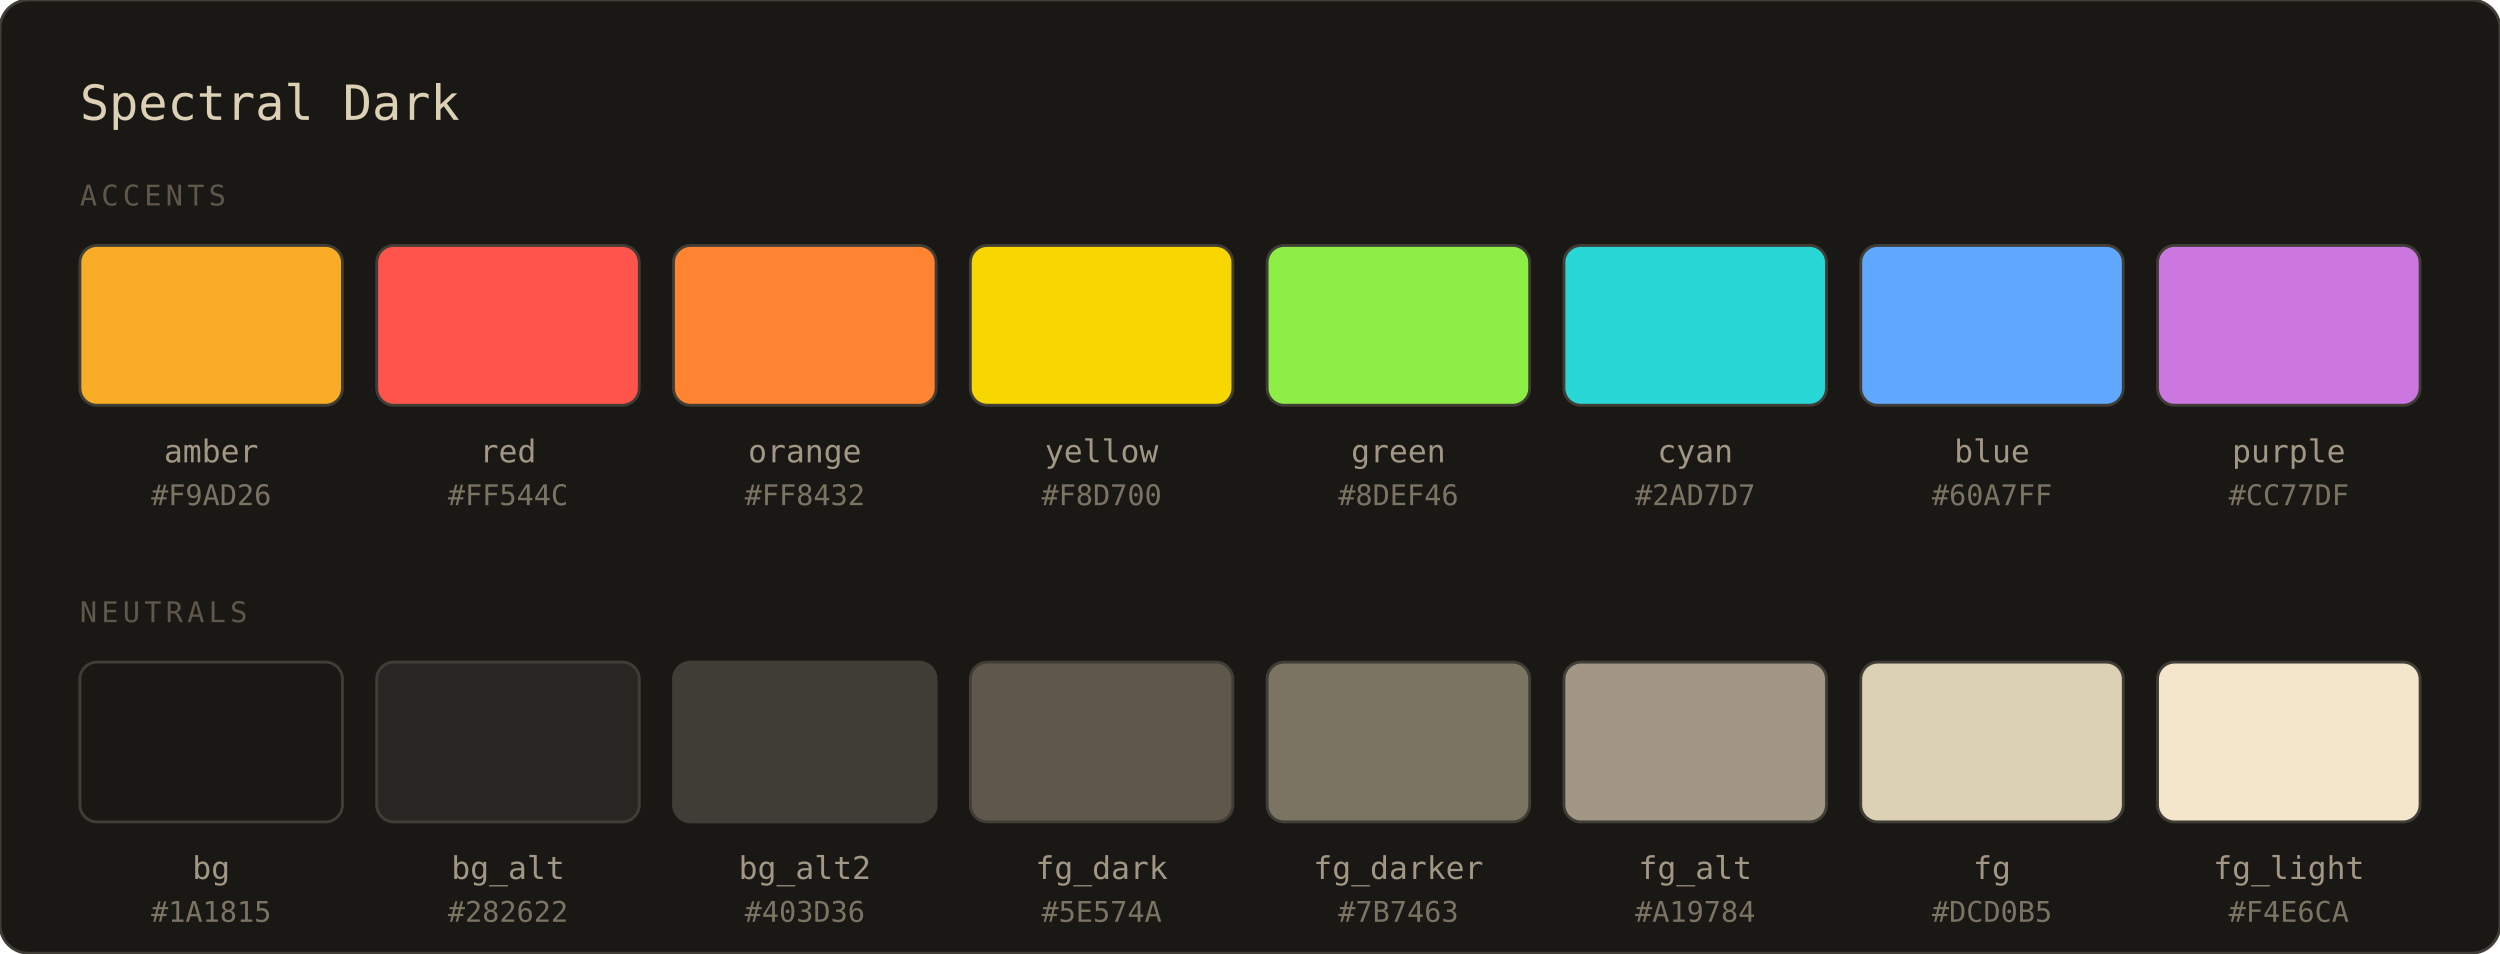
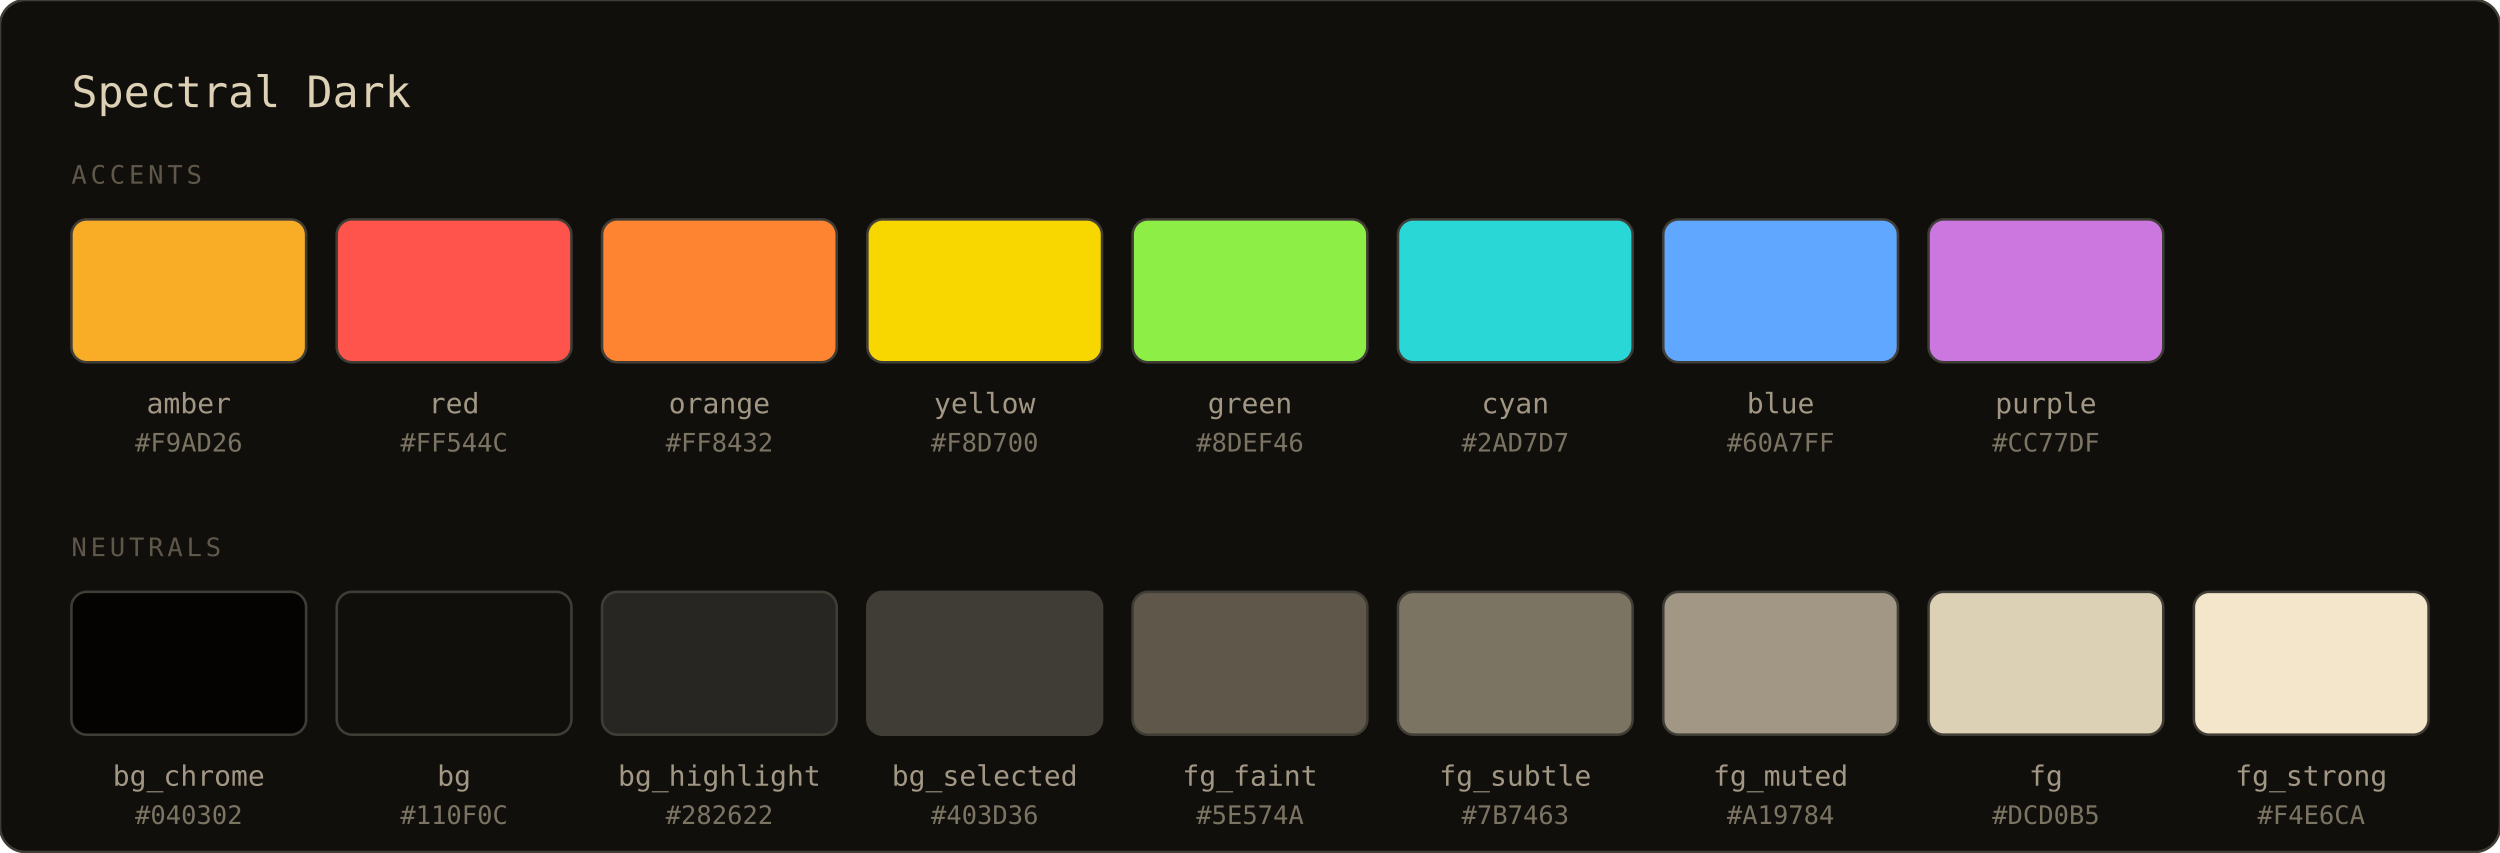
- <svg xmlns="http://www.w3.org/2000/svg" width="876" height="334" viewBox="0 0 876 334" font-family="'JetBrains Mono', 'JetBrainsMono Nerd Font', 'Fira Code', 'Cascadia Code', 'IBM Plex Mono', 'Source Code Pro', 'Hack', 'Iosevka', ui-monospace, 'SF Mono', SFMono-Regular, Menlo, Consolas, 'DejaVu Sans Mono', 'Liberation Mono', monospace">
-   <rect width="876" height="334" rx="10" fill="#1a1815" stroke="#403d36" />
+ <svg xmlns="http://www.w3.org/2000/svg" width="980" height="334" viewBox="0 0 980 334" font-family="'JetBrains Mono', 'JetBrainsMono Nerd Font', 'Fira Code', 'Cascadia Code', 'IBM Plex Mono', 'Source Code Pro', 'Hack', 'Iosevka', ui-monospace, 'SF Mono', SFMono-Regular, Menlo, Consolas, 'DejaVu Sans Mono', 'Liberation Mono', monospace">
+   <rect width="980" height="334" rx="10" fill="#110f0c" stroke="#403d36" />
  <text x="28" y="42" font-size="17" fill="#dcd0b5">Spectral Dark</text>
  <text x="28" y="72" font-size="10" letter-spacing="1.5" fill="#5e574a">ACCENTS</text>
  <text x="28" y="218" font-size="10" letter-spacing="1.5" fill="#5e574a">NEUTRALS</text>
  <rect x="28" y="86.0" width="92" height="56" rx="6" fill="#f9ad26" stroke="#403d36" />
  <text x="74" y="162" text-anchor="middle" font-size="11" fill="#a19784">amber</text>
  <text x="74" y="177" text-anchor="middle" font-size="10" fill="#7b7463">#F9AD26</text>
  <rect x="132" y="86.0" width="92" height="56" rx="6" fill="#ff544c" stroke="#403d36" />
  <text x="178" y="162" text-anchor="middle" font-size="11" fill="#a19784">red</text>
  <text x="178" y="177" text-anchor="middle" font-size="10" fill="#7b7463">#FF544C</text>
  <rect x="236" y="86.0" width="92" height="56" rx="6" fill="#ff8432" stroke="#403d36" />
  <text x="282" y="162" text-anchor="middle" font-size="11" fill="#a19784">orange</text>
  <text x="282" y="177" text-anchor="middle" font-size="10" fill="#7b7463">#FF8432</text>
  <rect x="340" y="86.0" width="92" height="56" rx="6" fill="#f8d700" stroke="#403d36" />
  <text x="386" y="162" text-anchor="middle" font-size="11" fill="#a19784">yellow</text>
  <text x="386" y="177" text-anchor="middle" font-size="10" fill="#7b7463">#F8D700</text>
  <rect x="444" y="86.0" width="92" height="56" rx="6" fill="#8def46" stroke="#403d36" />
  <text x="490" y="162" text-anchor="middle" font-size="11" fill="#a19784">green</text>
  <text x="490" y="177" text-anchor="middle" font-size="10" fill="#7b7463">#8DEF46</text>
  <rect x="548" y="86.0" width="92" height="56" rx="6" fill="#2ad7d7" stroke="#403d36" />
  <text x="594" y="162" text-anchor="middle" font-size="11" fill="#a19784">cyan</text>
  <text x="594" y="177" text-anchor="middle" font-size="10" fill="#7b7463">#2AD7D7</text>
  <rect x="652" y="86.0" width="92" height="56" rx="6" fill="#60a7ff" stroke="#403d36" />
  <text x="698" y="162" text-anchor="middle" font-size="11" fill="#a19784">blue</text>
  <text x="698" y="177" text-anchor="middle" font-size="10" fill="#7b7463">#60A7FF</text>
  <rect x="756" y="86.0" width="92" height="56" rx="6" fill="#cc77df" stroke="#403d36" />
  <text x="802" y="162" text-anchor="middle" font-size="11" fill="#a19784">purple</text>
  <text x="802" y="177" text-anchor="middle" font-size="10" fill="#7b7463">#CC77DF</text>
-   <rect x="28" y="232.0" width="92" height="56" rx="6" fill="#1a1815" stroke="#403d36" />
-   <text x="74" y="308" text-anchor="middle" font-size="11" fill="#a19784">bg</text>
-   <text x="74" y="323" text-anchor="middle" font-size="10" fill="#7b7463">#1A1815</text>
-   <rect x="132" y="232.0" width="92" height="56" rx="6" fill="#282622" stroke="#403d36" />
-   <text x="178" y="308" text-anchor="middle" font-size="11" fill="#a19784">bg_alt</text>
-   <text x="178" y="323" text-anchor="middle" font-size="10" fill="#7b7463">#282622</text>
-   <rect x="236" y="232.0" width="92" height="56" rx="6" fill="#403d36" stroke="#403d36" />
-   <text x="282" y="308" text-anchor="middle" font-size="11" fill="#a19784">bg_alt2</text>
-   <text x="282" y="323" text-anchor="middle" font-size="10" fill="#7b7463">#403D36</text>
-   <rect x="340" y="232.0" width="92" height="56" rx="6" fill="#5e574a" stroke="#403d36" />
-   <text x="386" y="308" text-anchor="middle" font-size="11" fill="#a19784">fg_dark</text>
-   <text x="386" y="323" text-anchor="middle" font-size="10" fill="#7b7463">#5E574A</text>
-   <rect x="444" y="232.0" width="92" height="56" rx="6" fill="#7b7463" stroke="#403d36" />
-   <text x="490" y="308" text-anchor="middle" font-size="11" fill="#a19784">fg_darker</text>
-   <text x="490" y="323" text-anchor="middle" font-size="10" fill="#7b7463">#7B7463</text>
-   <rect x="548" y="232.0" width="92" height="56" rx="6" fill="#a19784" stroke="#403d36" />
-   <text x="594" y="308" text-anchor="middle" font-size="11" fill="#a19784">fg_alt</text>
-   <text x="594" y="323" text-anchor="middle" font-size="10" fill="#7b7463">#A19784</text>
-   <rect x="652" y="232.0" width="92" height="56" rx="6" fill="#dcd0b5" stroke="#403d36" />
-   <text x="698" y="308" text-anchor="middle" font-size="11" fill="#a19784">fg</text>
-   <text x="698" y="323" text-anchor="middle" font-size="10" fill="#7b7463">#DCD0B5</text>
-   <rect x="756" y="232.0" width="92" height="56" rx="6" fill="#f4e6ca" stroke="#403d36" />
-   <text x="802" y="308" text-anchor="middle" font-size="11" fill="#a19784">fg_light</text>
-   <text x="802" y="323" text-anchor="middle" font-size="10" fill="#7b7463">#F4E6CA</text>
+   <rect x="28" y="232.0" width="92" height="56" rx="6" fill="#040302" stroke="#403d36" />
+   <text x="74" y="308" text-anchor="middle" font-size="11" fill="#a19784">bg_chrome</text>
+   <text x="74" y="323" text-anchor="middle" font-size="10" fill="#7b7463">#040302</text>
+   <rect x="132" y="232.0" width="92" height="56" rx="6" fill="#110f0c" stroke="#403d36" />
+   <text x="178" y="308" text-anchor="middle" font-size="11" fill="#a19784">bg</text>
+   <text x="178" y="323" text-anchor="middle" font-size="10" fill="#7b7463">#110F0C</text>
+   <rect x="236" y="232.0" width="92" height="56" rx="6" fill="#282622" stroke="#403d36" />
+   <text x="282" y="308" text-anchor="middle" font-size="11" fill="#a19784">bg_highlight</text>
+   <text x="282" y="323" text-anchor="middle" font-size="10" fill="#7b7463">#282622</text>
+   <rect x="340" y="232.0" width="92" height="56" rx="6" fill="#403d36" stroke="#403d36" />
+   <text x="386" y="308" text-anchor="middle" font-size="11" fill="#a19784">bg_selected</text>
+   <text x="386" y="323" text-anchor="middle" font-size="10" fill="#7b7463">#403D36</text>
+   <rect x="444" y="232.0" width="92" height="56" rx="6" fill="#5e574a" stroke="#403d36" />
+   <text x="490" y="308" text-anchor="middle" font-size="11" fill="#a19784">fg_faint</text>
+   <text x="490" y="323" text-anchor="middle" font-size="10" fill="#7b7463">#5E574A</text>
+   <rect x="548" y="232.0" width="92" height="56" rx="6" fill="#7b7463" stroke="#403d36" />
+   <text x="594" y="308" text-anchor="middle" font-size="11" fill="#a19784">fg_subtle</text>
+   <text x="594" y="323" text-anchor="middle" font-size="10" fill="#7b7463">#7B7463</text>
+   <rect x="652" y="232.0" width="92" height="56" rx="6" fill="#a19784" stroke="#403d36" />
+   <text x="698" y="308" text-anchor="middle" font-size="11" fill="#a19784">fg_muted</text>
+   <text x="698" y="323" text-anchor="middle" font-size="10" fill="#7b7463">#A19784</text>
+   <rect x="756" y="232.0" width="92" height="56" rx="6" fill="#dcd0b5" stroke="#403d36" />
+   <text x="802" y="308" text-anchor="middle" font-size="11" fill="#a19784">fg</text>
+   <text x="802" y="323" text-anchor="middle" font-size="10" fill="#7b7463">#DCD0B5</text>
+   <rect x="860" y="232.0" width="92" height="56" rx="6" fill="#f4e6ca" stroke="#403d36" />
+   <text x="906" y="308" text-anchor="middle" font-size="11" fill="#a19784">fg_strong</text>
+   <text x="906" y="323" text-anchor="middle" font-size="10" fill="#7b7463">#F4E6CA</text>
</svg>
